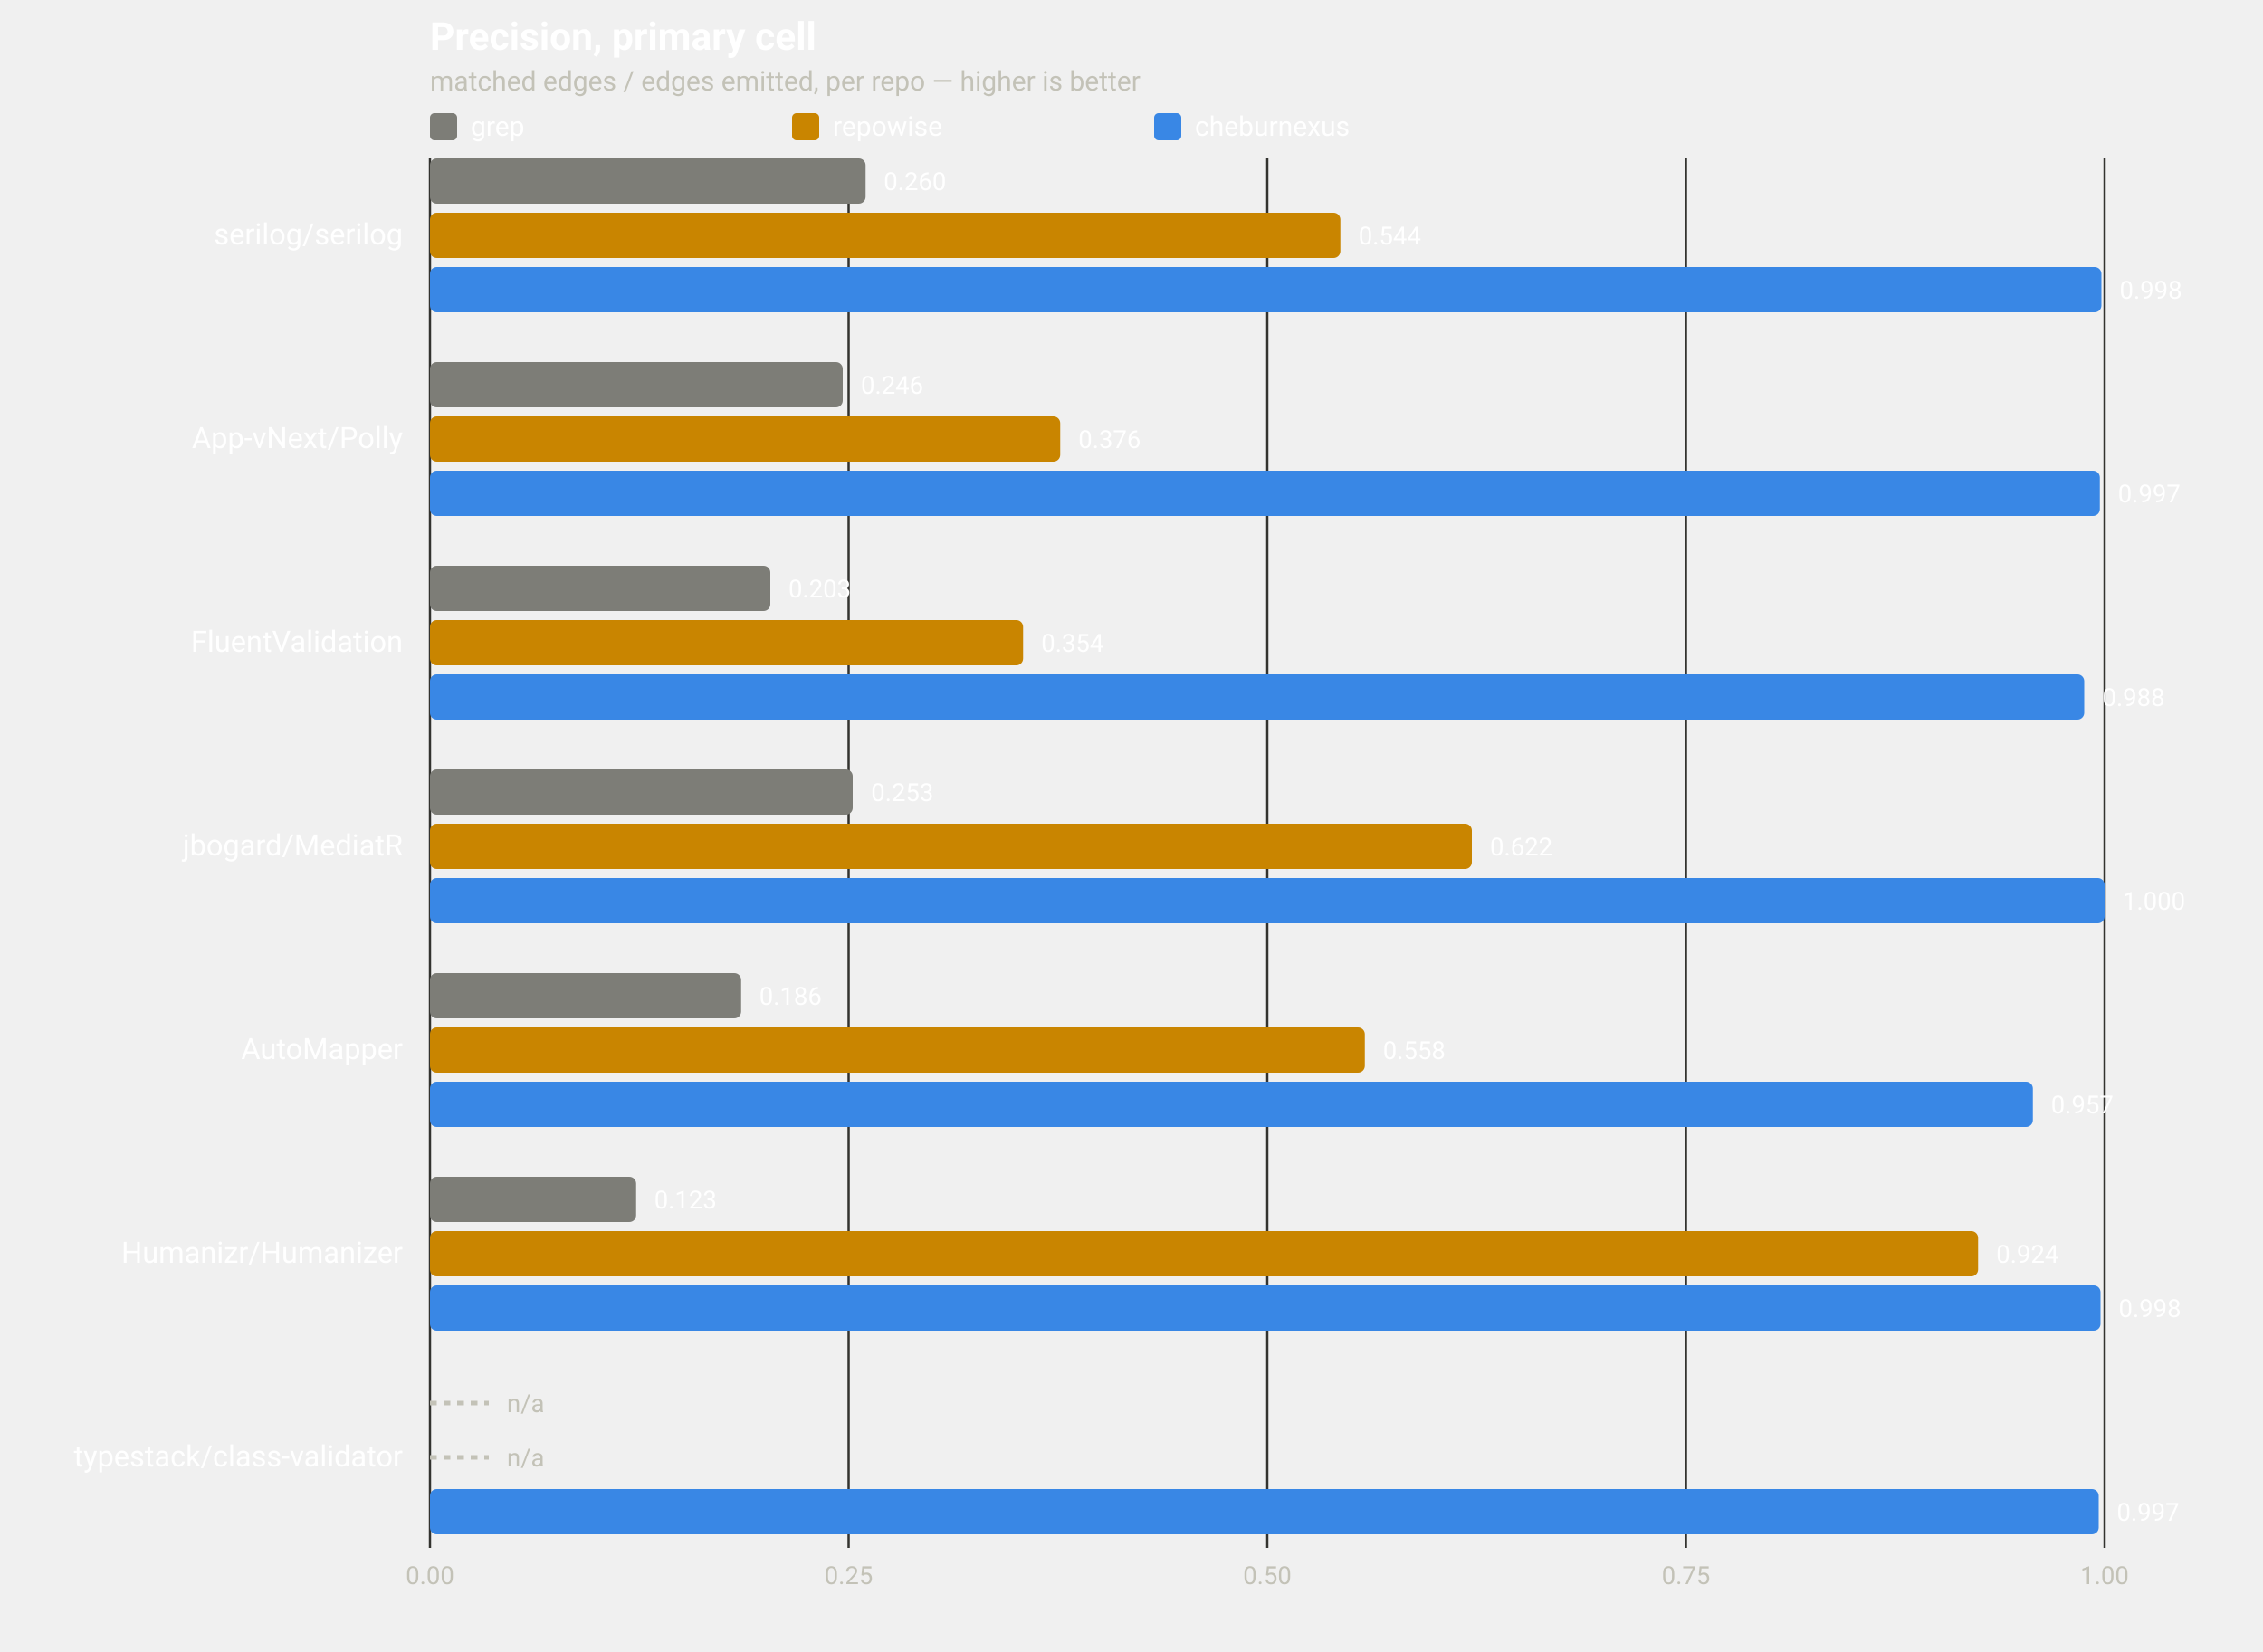
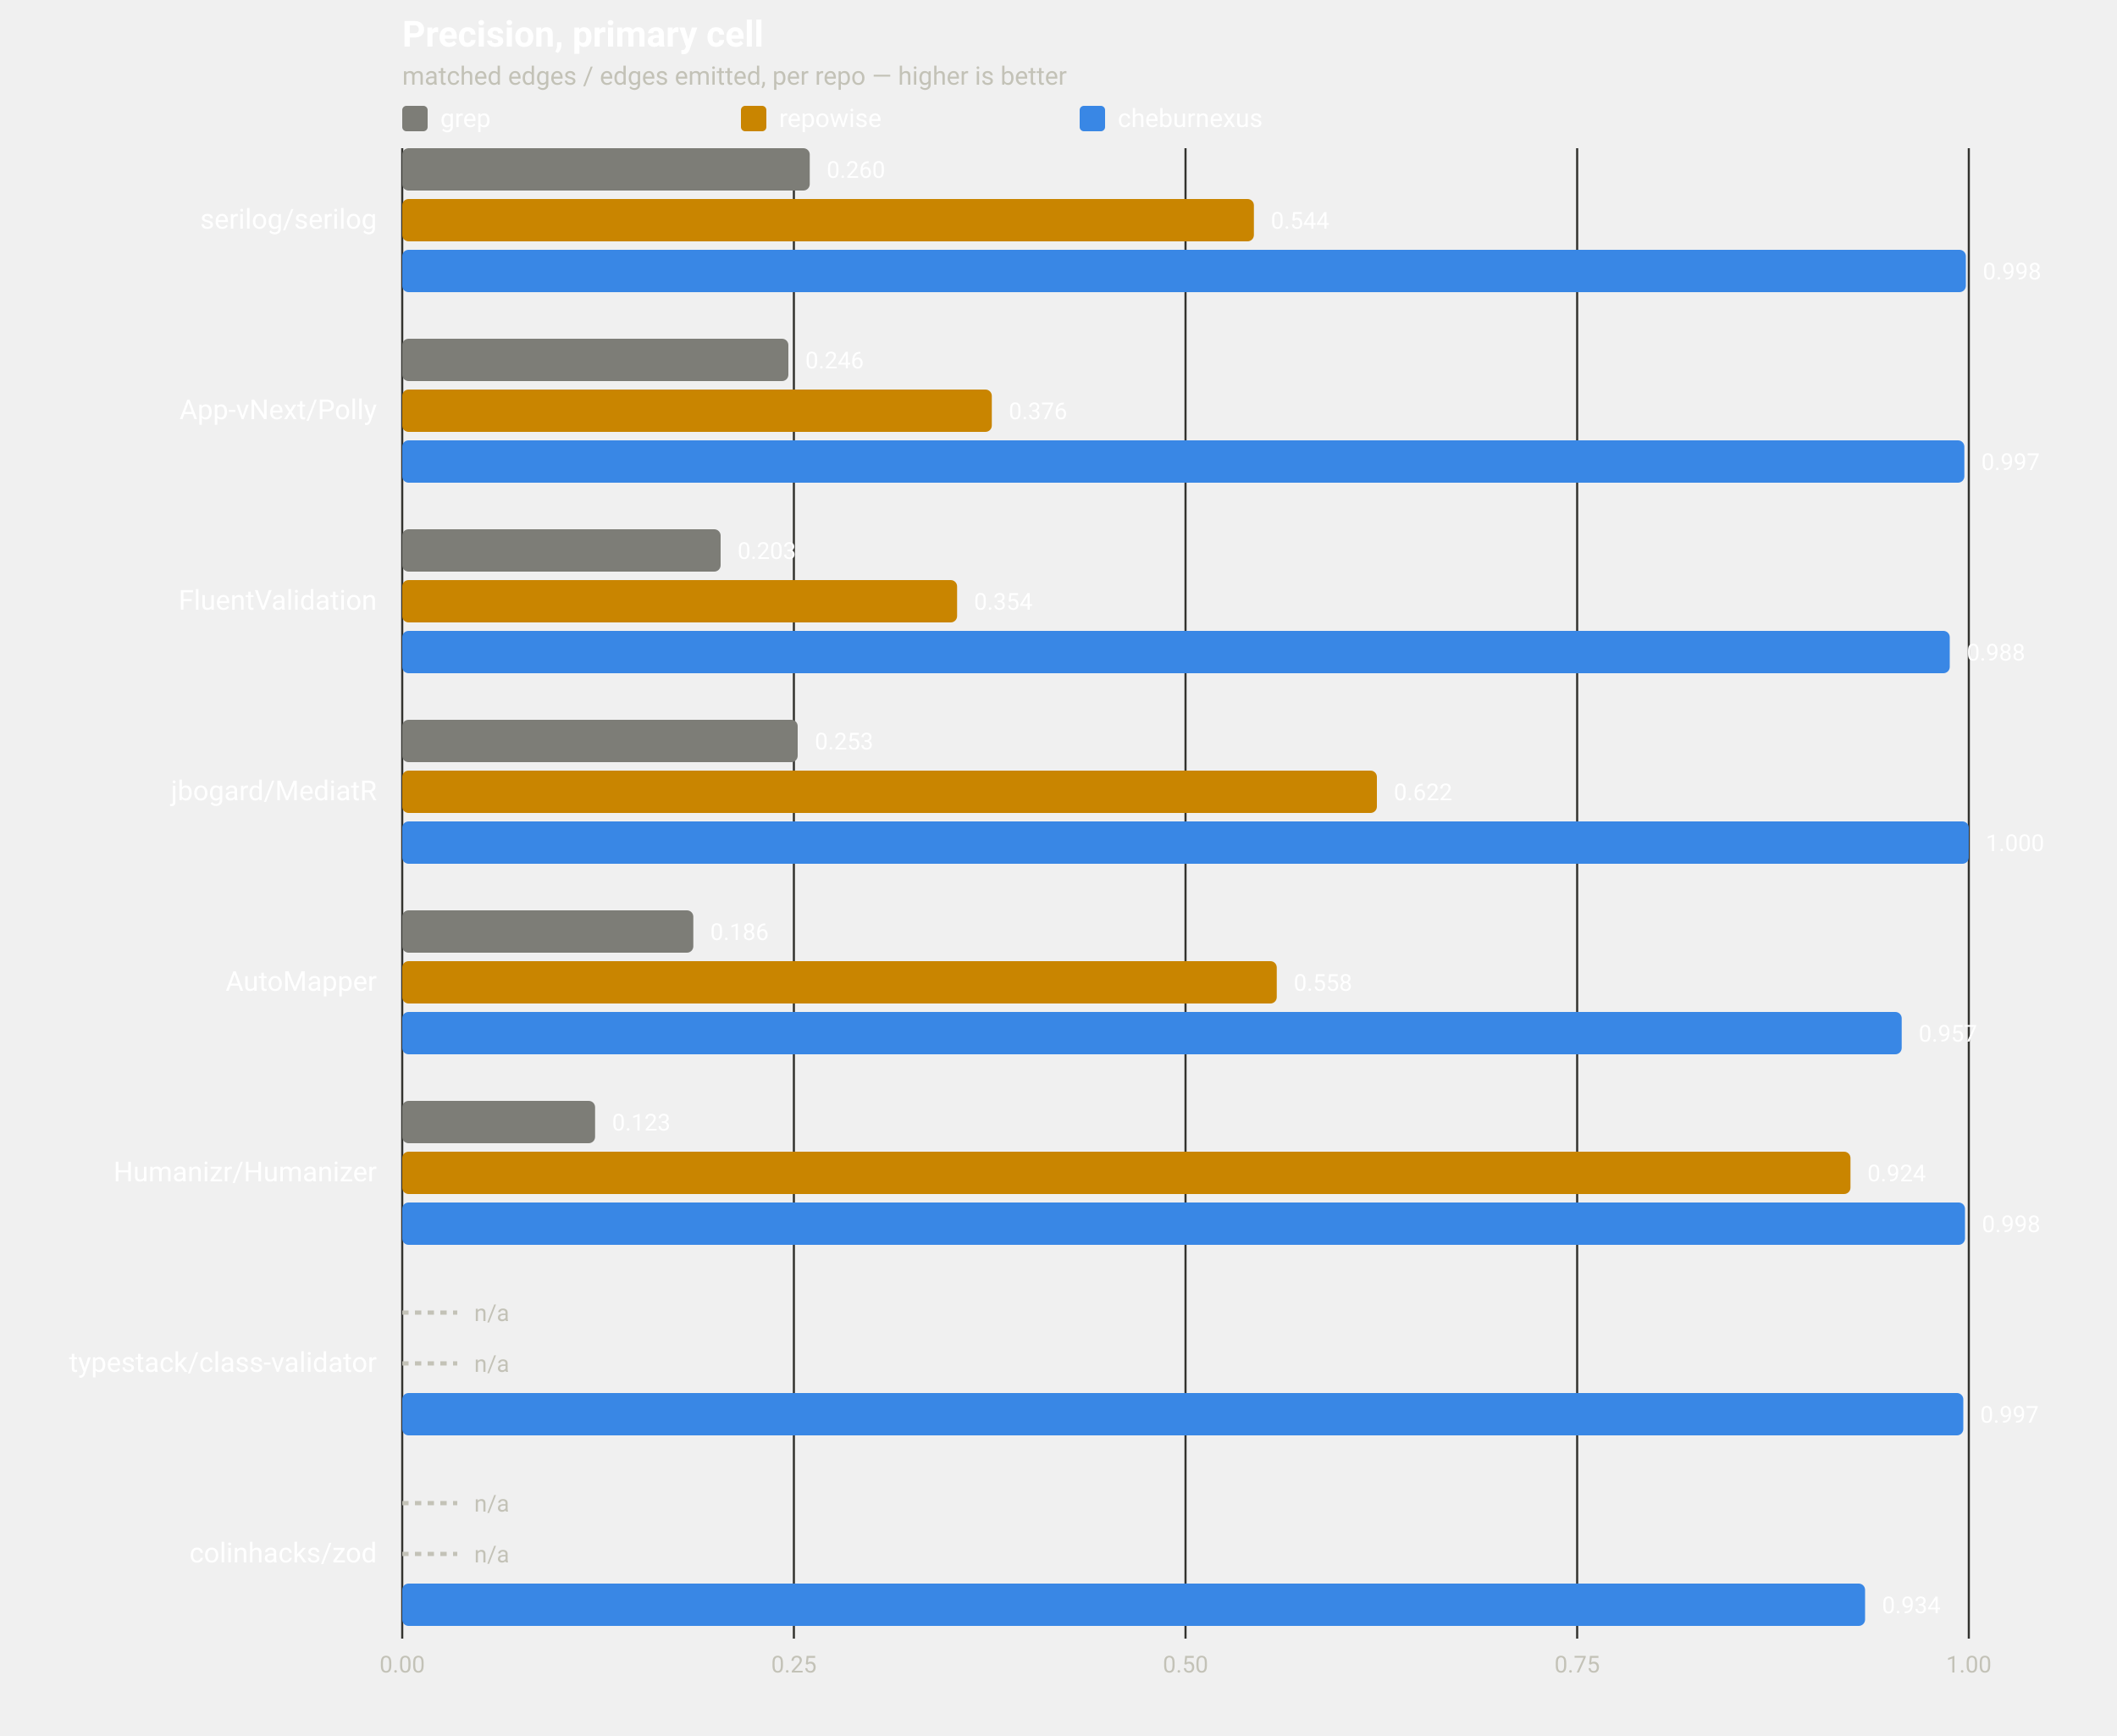
- <svg xmlns="http://www.w3.org/2000/svg" width="1000" height="730" viewBox="0 0 1000 730" role="img" aria-label="Precision by repository and arm, primary cell">
+ <svg xmlns="http://www.w3.org/2000/svg" width="1000" height="820" viewBox="0 0 1000 820" role="img" aria-label="Precision by repository and arm, primary cell">
  <text x="190" y="22" font-family="-apple-system, 'Segoe UI', Roboto, Helvetica, Arial, sans-serif" font-size="17" font-weight="600" fill="#ffffff">Precision, primary cell</text>
  <text x="190" y="40" font-family="-apple-system, 'Segoe UI', Roboto, Helvetica, Arial, sans-serif" font-size="12" fill="#c3c2b7">matched edges / edges emitted, per repo — higher is better</text>
  <rect x="190" y="50" width="12" height="12" rx="2" fill="#7d7d77" />
  <text x="208" y="60" font-family="-apple-system, 'Segoe UI', Roboto, Helvetica, Arial, sans-serif" font-size="12" fill="#ffffff">grep</text>
  <rect x="350" y="50" width="12" height="12" rx="2" fill="#c98500" />
  <text x="368" y="60" font-family="-apple-system, 'Segoe UI', Roboto, Helvetica, Arial, sans-serif" font-size="12" fill="#ffffff">repowise</text>
  <rect x="510" y="50" width="12" height="12" rx="2" fill="#3987e5" />
  <text x="528" y="60" font-family="-apple-system, 'Segoe UI', Roboto, Helvetica, Arial, sans-serif" font-size="12" fill="#ffffff">cheburnexus</text>
-   <line x1="190.0" y1="70" x2="190.0" y2="684" stroke="#33332f" stroke-width="1" />
-   <text x="190.0" y="700" font-family="-apple-system, 'Segoe UI', Roboto, Helvetica, Arial, sans-serif" font-size="11" fill="#c3c2b7" text-anchor="middle">0.00</text>
-   <line x1="375.0" y1="70" x2="375.0" y2="684" stroke="#33332f" stroke-width="1" />
-   <text x="375.0" y="700" font-family="-apple-system, 'Segoe UI', Roboto, Helvetica, Arial, sans-serif" font-size="11" fill="#c3c2b7" text-anchor="middle">0.25</text>
-   <line x1="560.0" y1="70" x2="560.0" y2="684" stroke="#33332f" stroke-width="1" />
-   <text x="560.0" y="700" font-family="-apple-system, 'Segoe UI', Roboto, Helvetica, Arial, sans-serif" font-size="11" fill="#c3c2b7" text-anchor="middle">0.50</text>
-   <line x1="745.0" y1="70" x2="745.0" y2="684" stroke="#33332f" stroke-width="1" />
-   <text x="745.0" y="700" font-family="-apple-system, 'Segoe UI', Roboto, Helvetica, Arial, sans-serif" font-size="11" fill="#c3c2b7" text-anchor="middle">0.75</text>
-   <line x1="930.0" y1="70" x2="930.0" y2="684" stroke="#33332f" stroke-width="1" />
-   <text x="930.0" y="700" font-family="-apple-system, 'Segoe UI', Roboto, Helvetica, Arial, sans-serif" font-size="11" fill="#c3c2b7" text-anchor="middle">1.00</text>
+   <line x1="190.0" y1="70" x2="190.0" y2="774" stroke="#33332f" stroke-width="1" />
+   <text x="190.0" y="790" font-family="-apple-system, 'Segoe UI', Roboto, Helvetica, Arial, sans-serif" font-size="11" fill="#c3c2b7" text-anchor="middle">0.00</text>
+   <line x1="375.0" y1="70" x2="375.0" y2="774" stroke="#33332f" stroke-width="1" />
+   <text x="375.0" y="790" font-family="-apple-system, 'Segoe UI', Roboto, Helvetica, Arial, sans-serif" font-size="11" fill="#c3c2b7" text-anchor="middle">0.25</text>
+   <line x1="560.0" y1="70" x2="560.0" y2="774" stroke="#33332f" stroke-width="1" />
+   <text x="560.0" y="790" font-family="-apple-system, 'Segoe UI', Roboto, Helvetica, Arial, sans-serif" font-size="11" fill="#c3c2b7" text-anchor="middle">0.50</text>
+   <line x1="745.0" y1="70" x2="745.0" y2="774" stroke="#33332f" stroke-width="1" />
+   <text x="745.0" y="790" font-family="-apple-system, 'Segoe UI', Roboto, Helvetica, Arial, sans-serif" font-size="11" fill="#c3c2b7" text-anchor="middle">0.75</text>
+   <line x1="930.0" y1="70" x2="930.0" y2="774" stroke="#33332f" stroke-width="1" />
+   <text x="930.0" y="790" font-family="-apple-system, 'Segoe UI', Roboto, Helvetica, Arial, sans-serif" font-size="11" fill="#c3c2b7" text-anchor="middle">1.00</text>
  <text x="178" y="108.0" font-family="-apple-system, 'Segoe UI', Roboto, Helvetica, Arial, sans-serif" font-size="13" fill="#ffffff" text-anchor="end">serilog/serilog</text>
  <rect x="190.0" y="70.0" width="192.5" height="20" rx="3" fill="#7d7d77" />
  <text x="390.5" y="84.0" font-family="-apple-system, 'Segoe UI', Roboto, Helvetica, Arial, sans-serif" font-size="11" fill="#ffffff">0.260</text>
  <rect x="190.0" y="94.0" width="402.3" height="20" rx="3" fill="#c98500" />
  <text x="600.3" y="108.0" font-family="-apple-system, 'Segoe UI', Roboto, Helvetica, Arial, sans-serif" font-size="11" fill="#ffffff">0.544</text>
  <rect x="190.0" y="118.0" width="738.6" height="20" rx="3" fill="#3987e5" />
  <text x="936.6" y="132.0" font-family="-apple-system, 'Segoe UI', Roboto, Helvetica, Arial, sans-serif" font-size="11" fill="#ffffff">0.998</text>
  <text x="178" y="198.0" font-family="-apple-system, 'Segoe UI', Roboto, Helvetica, Arial, sans-serif" font-size="13" fill="#ffffff" text-anchor="end">App-vNext/Polly</text>
  <rect x="190.0" y="160.0" width="182.4" height="20" rx="3" fill="#7d7d77" />
  <text x="380.4" y="174.0" font-family="-apple-system, 'Segoe UI', Roboto, Helvetica, Arial, sans-serif" font-size="11" fill="#ffffff">0.246</text>
  <rect x="190.0" y="184.0" width="278.5" height="20" rx="3" fill="#c98500" />
  <text x="476.5" y="198.0" font-family="-apple-system, 'Segoe UI', Roboto, Helvetica, Arial, sans-serif" font-size="11" fill="#ffffff">0.376</text>
  <rect x="190.0" y="208.0" width="737.9" height="20" rx="3" fill="#3987e5" />
  <text x="935.9" y="222.0" font-family="-apple-system, 'Segoe UI', Roboto, Helvetica, Arial, sans-serif" font-size="11" fill="#ffffff">0.997</text>
  <text x="178" y="288.0" font-family="-apple-system, 'Segoe UI', Roboto, Helvetica, Arial, sans-serif" font-size="13" fill="#ffffff" text-anchor="end">FluentValidation</text>
  <rect x="190.0" y="250.0" width="150.4" height="20" rx="3" fill="#7d7d77" />
  <text x="348.4" y="264.0" font-family="-apple-system, 'Segoe UI', Roboto, Helvetica, Arial, sans-serif" font-size="11" fill="#ffffff">0.203</text>
  <rect x="190.0" y="274.0" width="262.1" height="20" rx="3" fill="#c98500" />
  <text x="460.1" y="288.0" font-family="-apple-system, 'Segoe UI', Roboto, Helvetica, Arial, sans-serif" font-size="11" fill="#ffffff">0.354</text>
  <rect x="190.0" y="298.0" width="731.0" height="20" rx="3" fill="#3987e5" />
  <text x="929.0" y="312.0" font-family="-apple-system, 'Segoe UI', Roboto, Helvetica, Arial, sans-serif" font-size="11" fill="#ffffff">0.988</text>
  <text x="178" y="378.0" font-family="-apple-system, 'Segoe UI', Roboto, Helvetica, Arial, sans-serif" font-size="13" fill="#ffffff" text-anchor="end">jbogard/MediatR</text>
  <rect x="190.0" y="340.0" width="186.8" height="20" rx="3" fill="#7d7d77" />
  <text x="384.9" y="354.0" font-family="-apple-system, 'Segoe UI', Roboto, Helvetica, Arial, sans-serif" font-size="11" fill="#ffffff">0.253</text>
  <rect x="190.0" y="364.0" width="460.4" height="20" rx="3" fill="#c98500" />
  <text x="658.4" y="378.0" font-family="-apple-system, 'Segoe UI', Roboto, Helvetica, Arial, sans-serif" font-size="11" fill="#ffffff">0.622</text>
  <rect x="190.0" y="388.0" width="740.0" height="20" rx="3" fill="#3987e5" />
  <text x="938.0" y="402.0" font-family="-apple-system, 'Segoe UI', Roboto, Helvetica, Arial, sans-serif" font-size="11" fill="#ffffff">1.000</text>
  <text x="178" y="468.0" font-family="-apple-system, 'Segoe UI', Roboto, Helvetica, Arial, sans-serif" font-size="13" fill="#ffffff" text-anchor="end">AutoMapper</text>
  <rect x="190.0" y="430.0" width="137.5" height="20" rx="3" fill="#7d7d77" />
  <text x="335.5" y="444.0" font-family="-apple-system, 'Segoe UI', Roboto, Helvetica, Arial, sans-serif" font-size="11" fill="#ffffff">0.186</text>
  <rect x="190.0" y="454.0" width="413.1" height="20" rx="3" fill="#c98500" />
  <text x="611.1" y="468.0" font-family="-apple-system, 'Segoe UI', Roboto, Helvetica, Arial, sans-serif" font-size="11" fill="#ffffff">0.558</text>
  <rect x="190.0" y="478.0" width="708.3" height="20" rx="3" fill="#3987e5" />
  <text x="906.3" y="492.0" font-family="-apple-system, 'Segoe UI', Roboto, Helvetica, Arial, sans-serif" font-size="11" fill="#ffffff">0.957</text>
  <text x="178" y="558.0" font-family="-apple-system, 'Segoe UI', Roboto, Helvetica, Arial, sans-serif" font-size="13" fill="#ffffff" text-anchor="end">Humanizr/Humanizer</text>
  <rect x="190.0" y="520.0" width="91.1" height="20" rx="3" fill="#7d7d77" />
  <text x="289.1" y="534.0" font-family="-apple-system, 'Segoe UI', Roboto, Helvetica, Arial, sans-serif" font-size="11" fill="#ffffff">0.123</text>
  <rect x="190.0" y="544.0" width="684.1" height="20" rx="3" fill="#c98500" />
  <text x="882.1" y="558.0" font-family="-apple-system, 'Segoe UI', Roboto, Helvetica, Arial, sans-serif" font-size="11" fill="#ffffff">0.924</text>
  <rect x="190.0" y="568.0" width="738.2" height="20" rx="3" fill="#3987e5" />
  <text x="936.2" y="582.0" font-family="-apple-system, 'Segoe UI', Roboto, Helvetica, Arial, sans-serif" font-size="11" fill="#ffffff">0.998</text>
  <text x="178" y="648.0" font-family="-apple-system, 'Segoe UI', Roboto, Helvetica, Arial, sans-serif" font-size="13" fill="#ffffff" text-anchor="end">typestack/class-validator</text>
  <line x1="190" y1="620.0" x2="216" y2="620.0" stroke="#c3c2b7" stroke-width="2" stroke-dasharray="3,3" />
  <text x="224" y="624.0" font-family="-apple-system, 'Segoe UI', Roboto, Helvetica, Arial, sans-serif" font-size="11" fill="#c3c2b7">n/a</text>
  <line x1="190" y1="644.0" x2="216" y2="644.0" stroke="#c3c2b7" stroke-width="2" stroke-dasharray="3,3" />
  <text x="224" y="648.0" font-family="-apple-system, 'Segoe UI', Roboto, Helvetica, Arial, sans-serif" font-size="11" fill="#c3c2b7">n/a</text>
  <rect x="190.0" y="658.0" width="737.4" height="20" rx="3" fill="#3987e5" />
  <text x="935.4" y="672.0" font-family="-apple-system, 'Segoe UI', Roboto, Helvetica, Arial, sans-serif" font-size="11" fill="#ffffff">0.997</text>
+   <text x="178" y="738.0" font-family="-apple-system, 'Segoe UI', Roboto, Helvetica, Arial, sans-serif" font-size="13" fill="#ffffff" text-anchor="end">colinhacks/zod</text>
+   <line x1="190" y1="710.0" x2="216" y2="710.0" stroke="#c3c2b7" stroke-width="2" stroke-dasharray="3,3" />
+   <text x="224" y="714.0" font-family="-apple-system, 'Segoe UI', Roboto, Helvetica, Arial, sans-serif" font-size="11" fill="#c3c2b7">n/a</text>
+   <line x1="190" y1="734.0" x2="216" y2="734.0" stroke="#c3c2b7" stroke-width="2" stroke-dasharray="3,3" />
+   <text x="224" y="738.0" font-family="-apple-system, 'Segoe UI', Roboto, Helvetica, Arial, sans-serif" font-size="11" fill="#c3c2b7">n/a</text>
+   <rect x="190.0" y="748.0" width="691.0" height="20" rx="3" fill="#3987e5" />
+   <text x="889.0" y="762.0" font-family="-apple-system, 'Segoe UI', Roboto, Helvetica, Arial, sans-serif" font-size="11" fill="#ffffff">0.934</text>
</svg>
